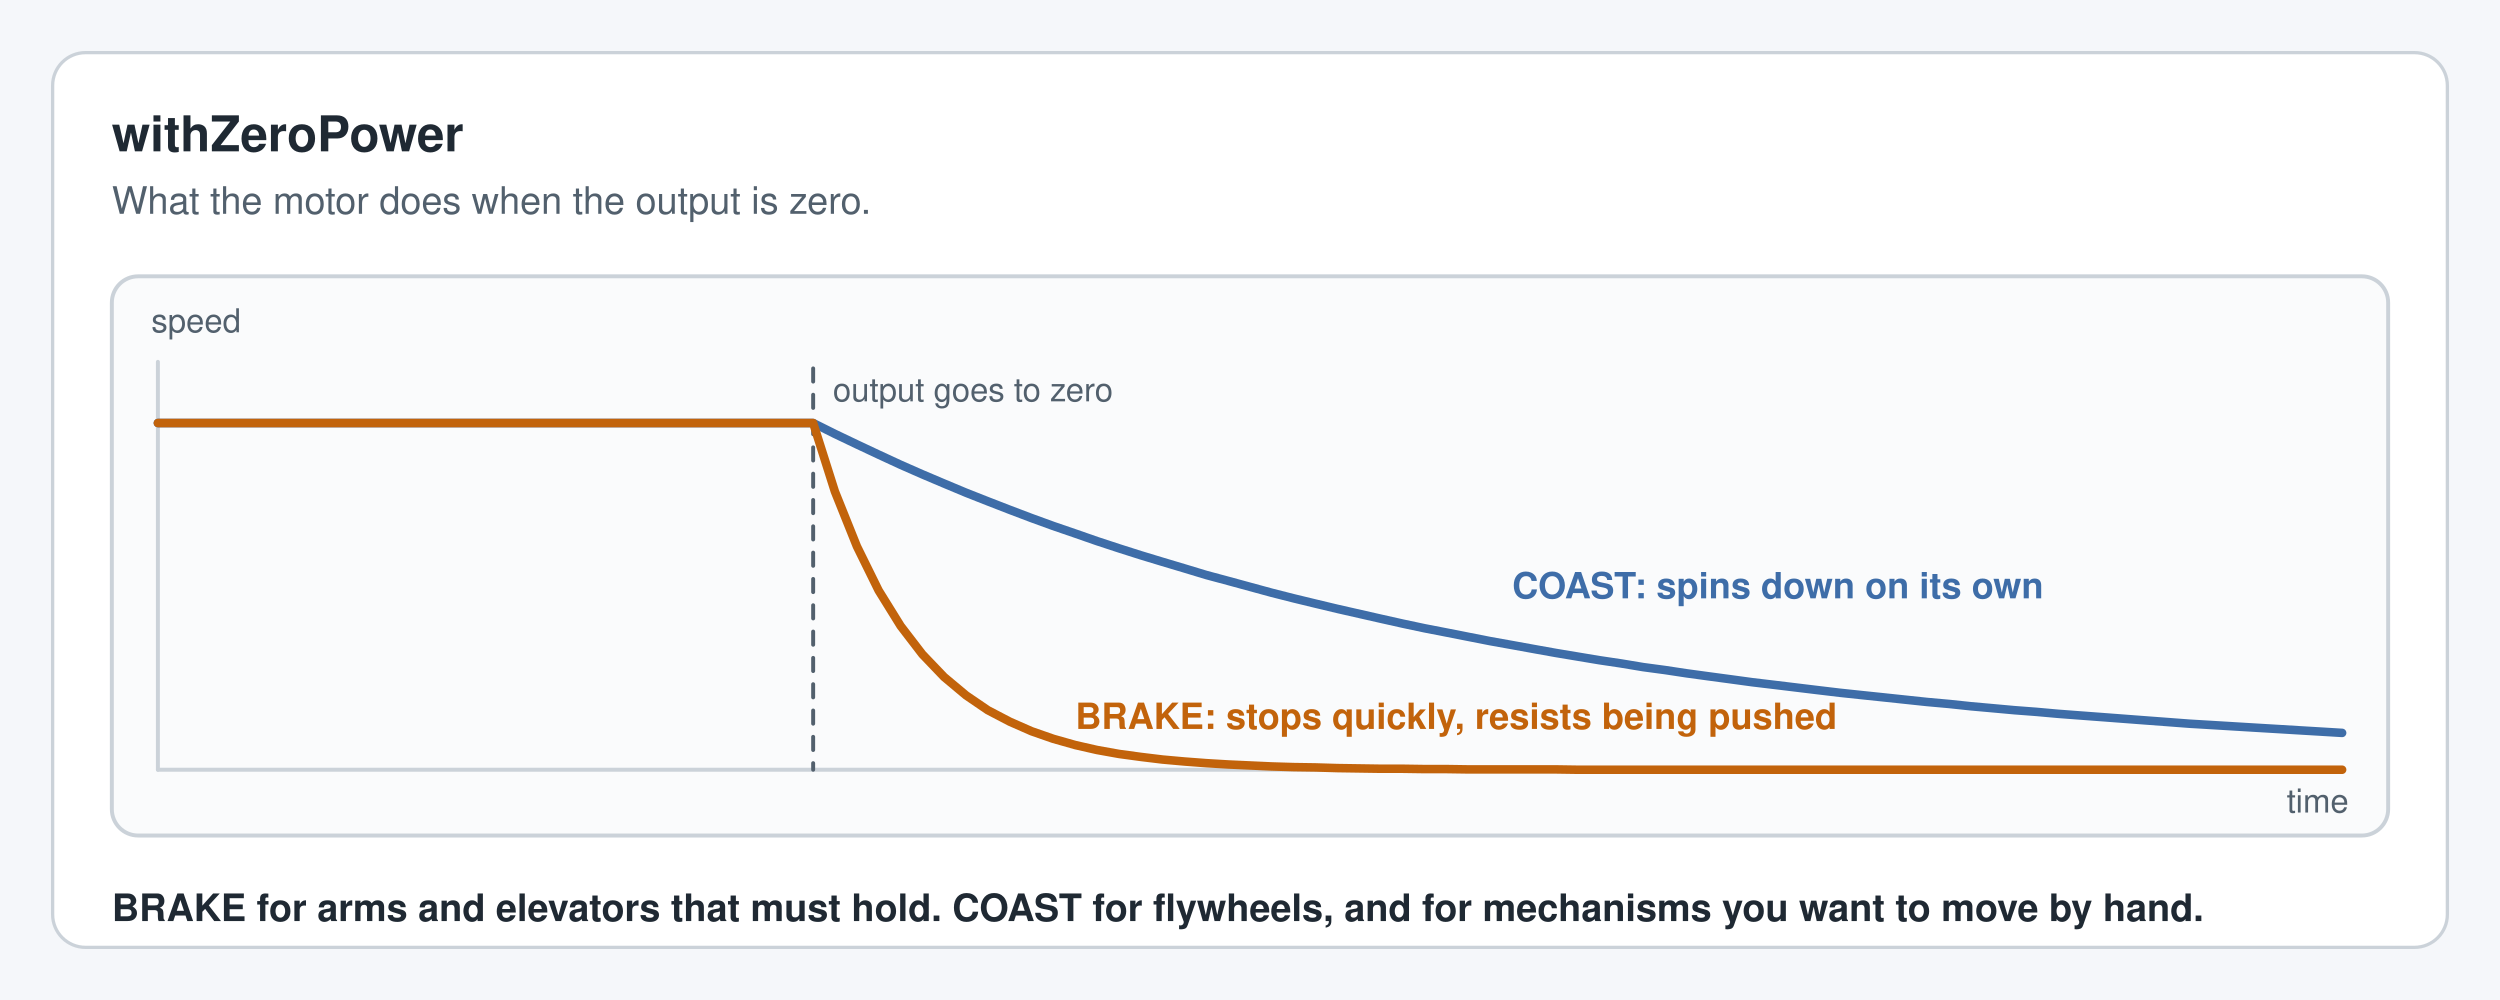
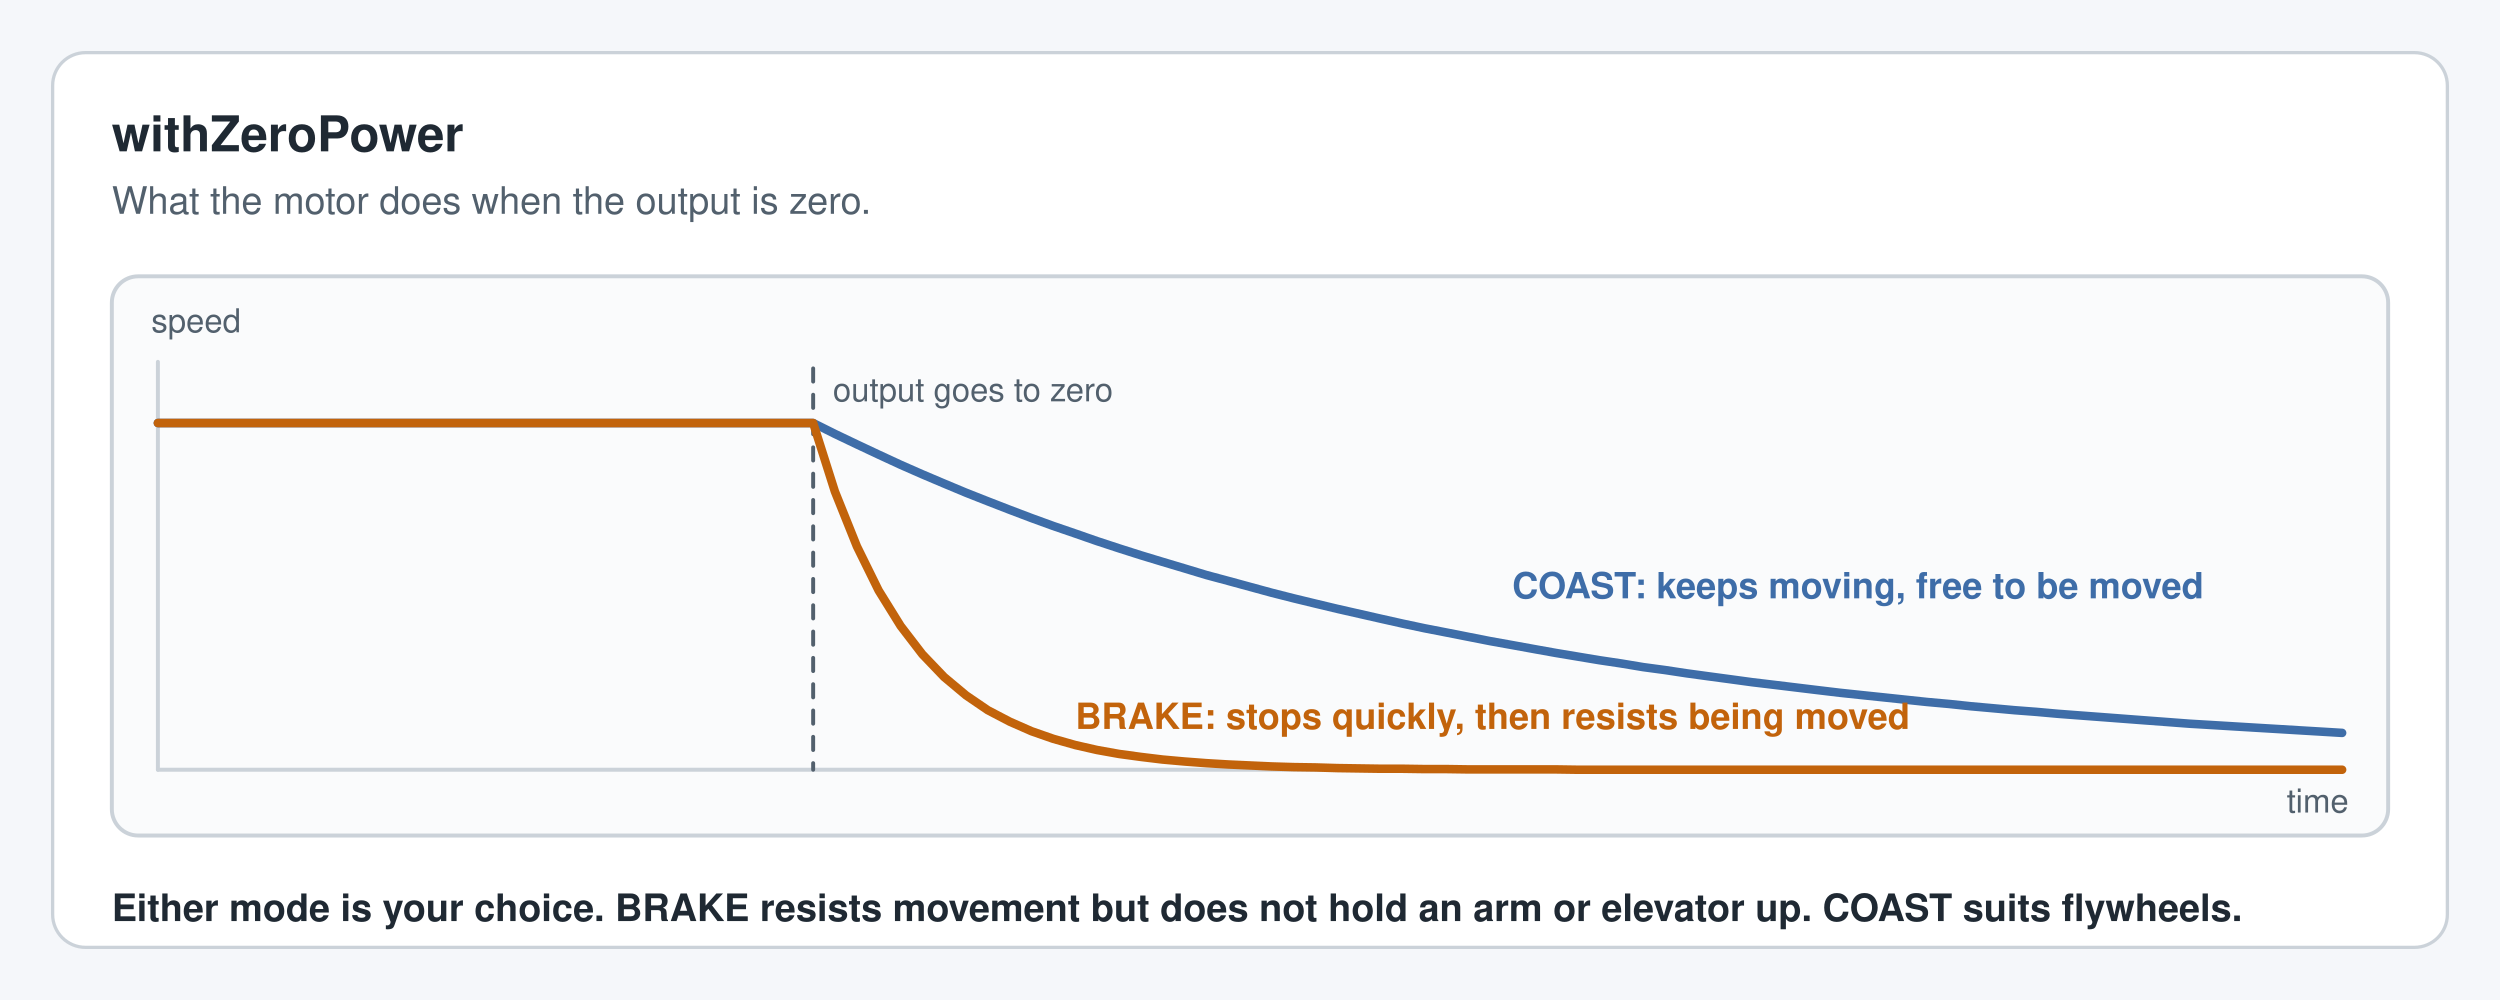
<svg xmlns="http://www.w3.org/2000/svg" viewBox="0 0 760 304" width="760" height="304" font-family="Segoe UI, Helvetica, Arial, sans-serif" role="img" aria-labelledby="t d">
  <defs>
    <marker id="ak" viewBox="0 0 10 10" refX="8" refY="5" markerWidth="6" markerHeight="6" orient="auto-start-reverse">
      <path d="M0,0 L10,5 L0,10 Z" fill="#52606d" />
    </marker>
    <marker id="ao" viewBox="0 0 10 10" refX="8" refY="5" markerWidth="6" markerHeight="6" orient="auto-start-reverse">
      <path d="M0,0 L10,5 L0,10 Z" fill="#c2630b" />
    </marker>
    <marker id="ap" viewBox="0 0 10 10" refX="8" refY="5" markerWidth="6" markerHeight="6" orient="auto-start-reverse">
      <path d="M0,0 L10,5 L0,10 Z" fill="#6b46c1" />
    </marker>
    <marker id="ag" viewBox="0 0 10 10" refX="8" refY="5" markerWidth="6" markerHeight="6" orient="auto-start-reverse">
      <path d="M0,0 L10,5 L0,10 Z" fill="#147d6f" />
    </marker>
    <marker id="ar" viewBox="0 0 10 10" refX="8" refY="5" markerWidth="6" markerHeight="6" orient="auto-start-reverse">
      <path d="M0,0 L10,5 L0,10 Z" fill="#d64545" />
    </marker>
    <marker id="ab" viewBox="0 0 10 10" refX="8" refY="5" markerWidth="6" markerHeight="6" orient="auto-start-reverse">
      <path d="M0,0 L10,5 L0,10 Z" fill="#3e6da8" />
    </marker>
  </defs>
  <rect width="760" height="304" fill="#f5f7fa" />
  <rect x="16.0" y="16.0" width="728.0" height="272.0" rx="10" fill="#ffffff" stroke="#cbd2d9" stroke-width="1" />
  <text x="34.0" y="46.0" font-size="15" font-weight="700" text-anchor="start" fill="#1f2933">withZeroPower</text>
  <text x="34.0" y="65.0" font-size="11.5" font-weight="400" text-anchor="start" fill="#52606d">What the motor does when the output is zero.</text>
  <rect x="34.0" y="84.0" width="692.0" height="170.0" rx="8" fill="#fafbfc" stroke="#cbd2d9" stroke-width="1.2" />
  <line x1="48.0" y1="234.0" x2="712.0" y2="234.0" stroke="#cbd2d9" stroke-width="1.2" stroke-linecap="round" />
  <line x1="48.0" y1="110.0" x2="48.0" y2="234.0" stroke="#cbd2d9" stroke-width="1.2" stroke-linecap="round" />
  <text x="46.0" y="101.0" font-size="10" font-weight="400" text-anchor="start" fill="#52606d">speed</text>
  <text x="714.0" y="247.0" font-size="10" font-weight="400" text-anchor="end" fill="#52606d">time</text>
  <line x1="247.2" y1="112.0" x2="247.2" y2="234.0" stroke="#52606d" stroke-width="1.2" stroke-linecap="round" stroke-dasharray="4 4" />
  <text x="253.2" y="122.0" font-size="10" font-weight="400" text-anchor="start" fill="#52606d">output goes to zero</text>
  <path d="M48.0,128.6 L54.6,128.6 L61.3,128.6 L67.9,128.6 L74.6,128.6 L81.2,128.6 L87.8,128.6 L94.5,128.6 L101.1,128.6 L107.8,128.6 L114.4,128.6 L121.0,128.6 L127.7,128.6 L134.3,128.6 L141.0,128.6 L147.6,128.6 L154.2,128.6 L160.9,128.6 L167.5,128.6 L174.2,128.6 L180.8,128.6 L187.4,128.6 L194.1,128.6 L200.7,128.6 L207.4,128.6 L214.0,128.6 L220.6,128.6 L227.3,128.6 L233.9,128.6 L240.6,128.6 L247.2,128.6 L253.8,131.9 L260.5,135.1 L267.1,138.2 L273.8,141.3 L280.4,144.2 L287.0,147.0 L293.7,149.8 L300.3,152.4 L307.0,155.0 L313.6,157.5 L320.2,159.9 L326.9,162.2 L333.5,164.5 L340.2,166.7 L346.8,168.8 L353.4,170.8 L360.1,172.8 L366.7,174.8 L373.4,176.6 L380.0,178.4 L386.6,180.2 L393.3,181.9 L399.9,183.5 L406.6,185.1 L413.2,186.6 L419.8,188.1 L426.5,189.6 L433.1,191.0 L439.8,192.3 L446.4,193.6 L453.0,194.9 L459.7,196.1 L466.3,197.3 L473.0,198.5 L479.6,199.6 L486.2,200.7 L492.9,201.7 L499.5,202.8 L506.2,203.7 L512.8,204.7 L519.4,205.6 L526.1,206.5 L532.7,207.4 L539.4,208.2 L546.0,209.0 L552.6,209.8 L559.3,210.6 L565.9,211.3 L572.6,212.0 L579.2,212.7 L585.8,213.4 L592.5,214.0 L599.1,214.7 L605.8,215.3 L612.4,215.9 L619.0,216.4 L625.7,217.0 L632.3,217.5 L639.0,218.0 L645.6,218.5 L652.2,219.0 L658.9,219.5 L665.5,220.0 L672.2,220.4 L678.8,220.8 L685.4,221.2 L692.1,221.6 L698.7,222.0 L705.4,222.4 L712.0,222.8" fill="none" stroke="#3e6da8" stroke-width="2.6" stroke-linejoin="round" stroke-linecap="round" />
  <path d="M48.0,128.6 L54.6,128.6 L61.3,128.6 L67.9,128.6 L74.6,128.6 L81.2,128.6 L87.8,128.6 L94.5,128.6 L101.1,128.6 L107.8,128.6 L114.4,128.6 L121.0,128.6 L127.7,128.6 L134.3,128.6 L141.0,128.6 L147.6,128.6 L154.2,128.6 L160.9,128.6 L167.5,128.6 L174.2,128.6 L180.8,128.6 L187.4,128.6 L194.1,128.6 L200.7,128.6 L207.4,128.6 L214.0,128.6 L220.6,128.6 L227.3,128.6 L233.9,128.6 L240.6,128.6 L247.2,128.6 L253.8,149.4 L260.5,166.1 L267.1,179.5 L273.8,190.3 L280.4,198.9 L287.0,205.8 L293.7,211.4 L300.3,215.9 L307.0,219.4 L313.6,222.3 L320.2,224.6 L326.9,226.5 L333.5,228.0 L340.2,229.2 L346.8,230.1 L353.4,230.9 L360.1,231.5 L366.7,232.0 L373.4,232.4 L380.0,232.7 L386.6,233.0 L393.3,233.2 L399.9,233.3 L406.6,233.5 L413.2,233.6 L419.8,233.7 L426.5,233.7 L433.1,233.8 L439.8,233.8 L446.4,233.9 L453.0,233.9 L459.7,233.9 L466.3,233.9 L473.0,233.9 L479.6,234.0 L486.2,234.0 L492.9,234.0 L499.5,234.0 L506.2,234.0 L512.8,234.0 L519.4,234.0 L526.1,234.0 L532.7,234.0 L539.4,234.0 L546.0,234.0 L552.6,234.0 L559.3,234.0 L565.9,234.0 L572.6,234.0 L579.2,234.0 L585.8,234.0 L592.5,234.0 L599.1,234.0 L605.8,234.0 L612.4,234.0 L619.0,234.0 L625.7,234.0 L632.3,234.0 L639.0,234.0 L645.6,234.0 L652.2,234.0 L658.9,234.0 L665.5,234.0 L672.2,234.0 L678.8,234.0 L685.4,234.0 L692.1,234.0 L698.7,234.0 L705.4,234.0 L712.0,234.0" fill="none" stroke="#c2630b" stroke-width="2.6" stroke-linejoin="round" stroke-linecap="round" />
-   <text x="326.9" y="221.6" font-size="11" font-weight="700" text-anchor="start" fill="#c2630b">BRAKE: stops quickly, resists being pushed</text>
-   <text x="459.7" y="181.9" font-size="11" font-weight="700" text-anchor="start" fill="#3e6da8">COAST: spins down on its own</text>
-   <text x="34.0" y="280.0" font-size="11.5" font-weight="700" text-anchor="start" fill="#1f2933">BRAKE for arms and elevators that must hold. COAST for flywheels, and for mechanisms you want to move by hand.</text>
+   <text x="326.9" y="221.6" font-size="11" font-weight="700" text-anchor="start" fill="#c2630b">BRAKE: stops quickly, then resists being moved</text>
+   <text x="459.7" y="181.9" font-size="11" font-weight="700" text-anchor="start" fill="#3e6da8">COAST: keeps moving, free to be moved</text>
+   <text x="34.0" y="280.0" font-size="11.5" font-weight="700" text-anchor="start" fill="#1f2933">Either mode is your choice. BRAKE resists movement but does not hold an arm or elevator up. COAST suits flywheels.</text>
</svg>
